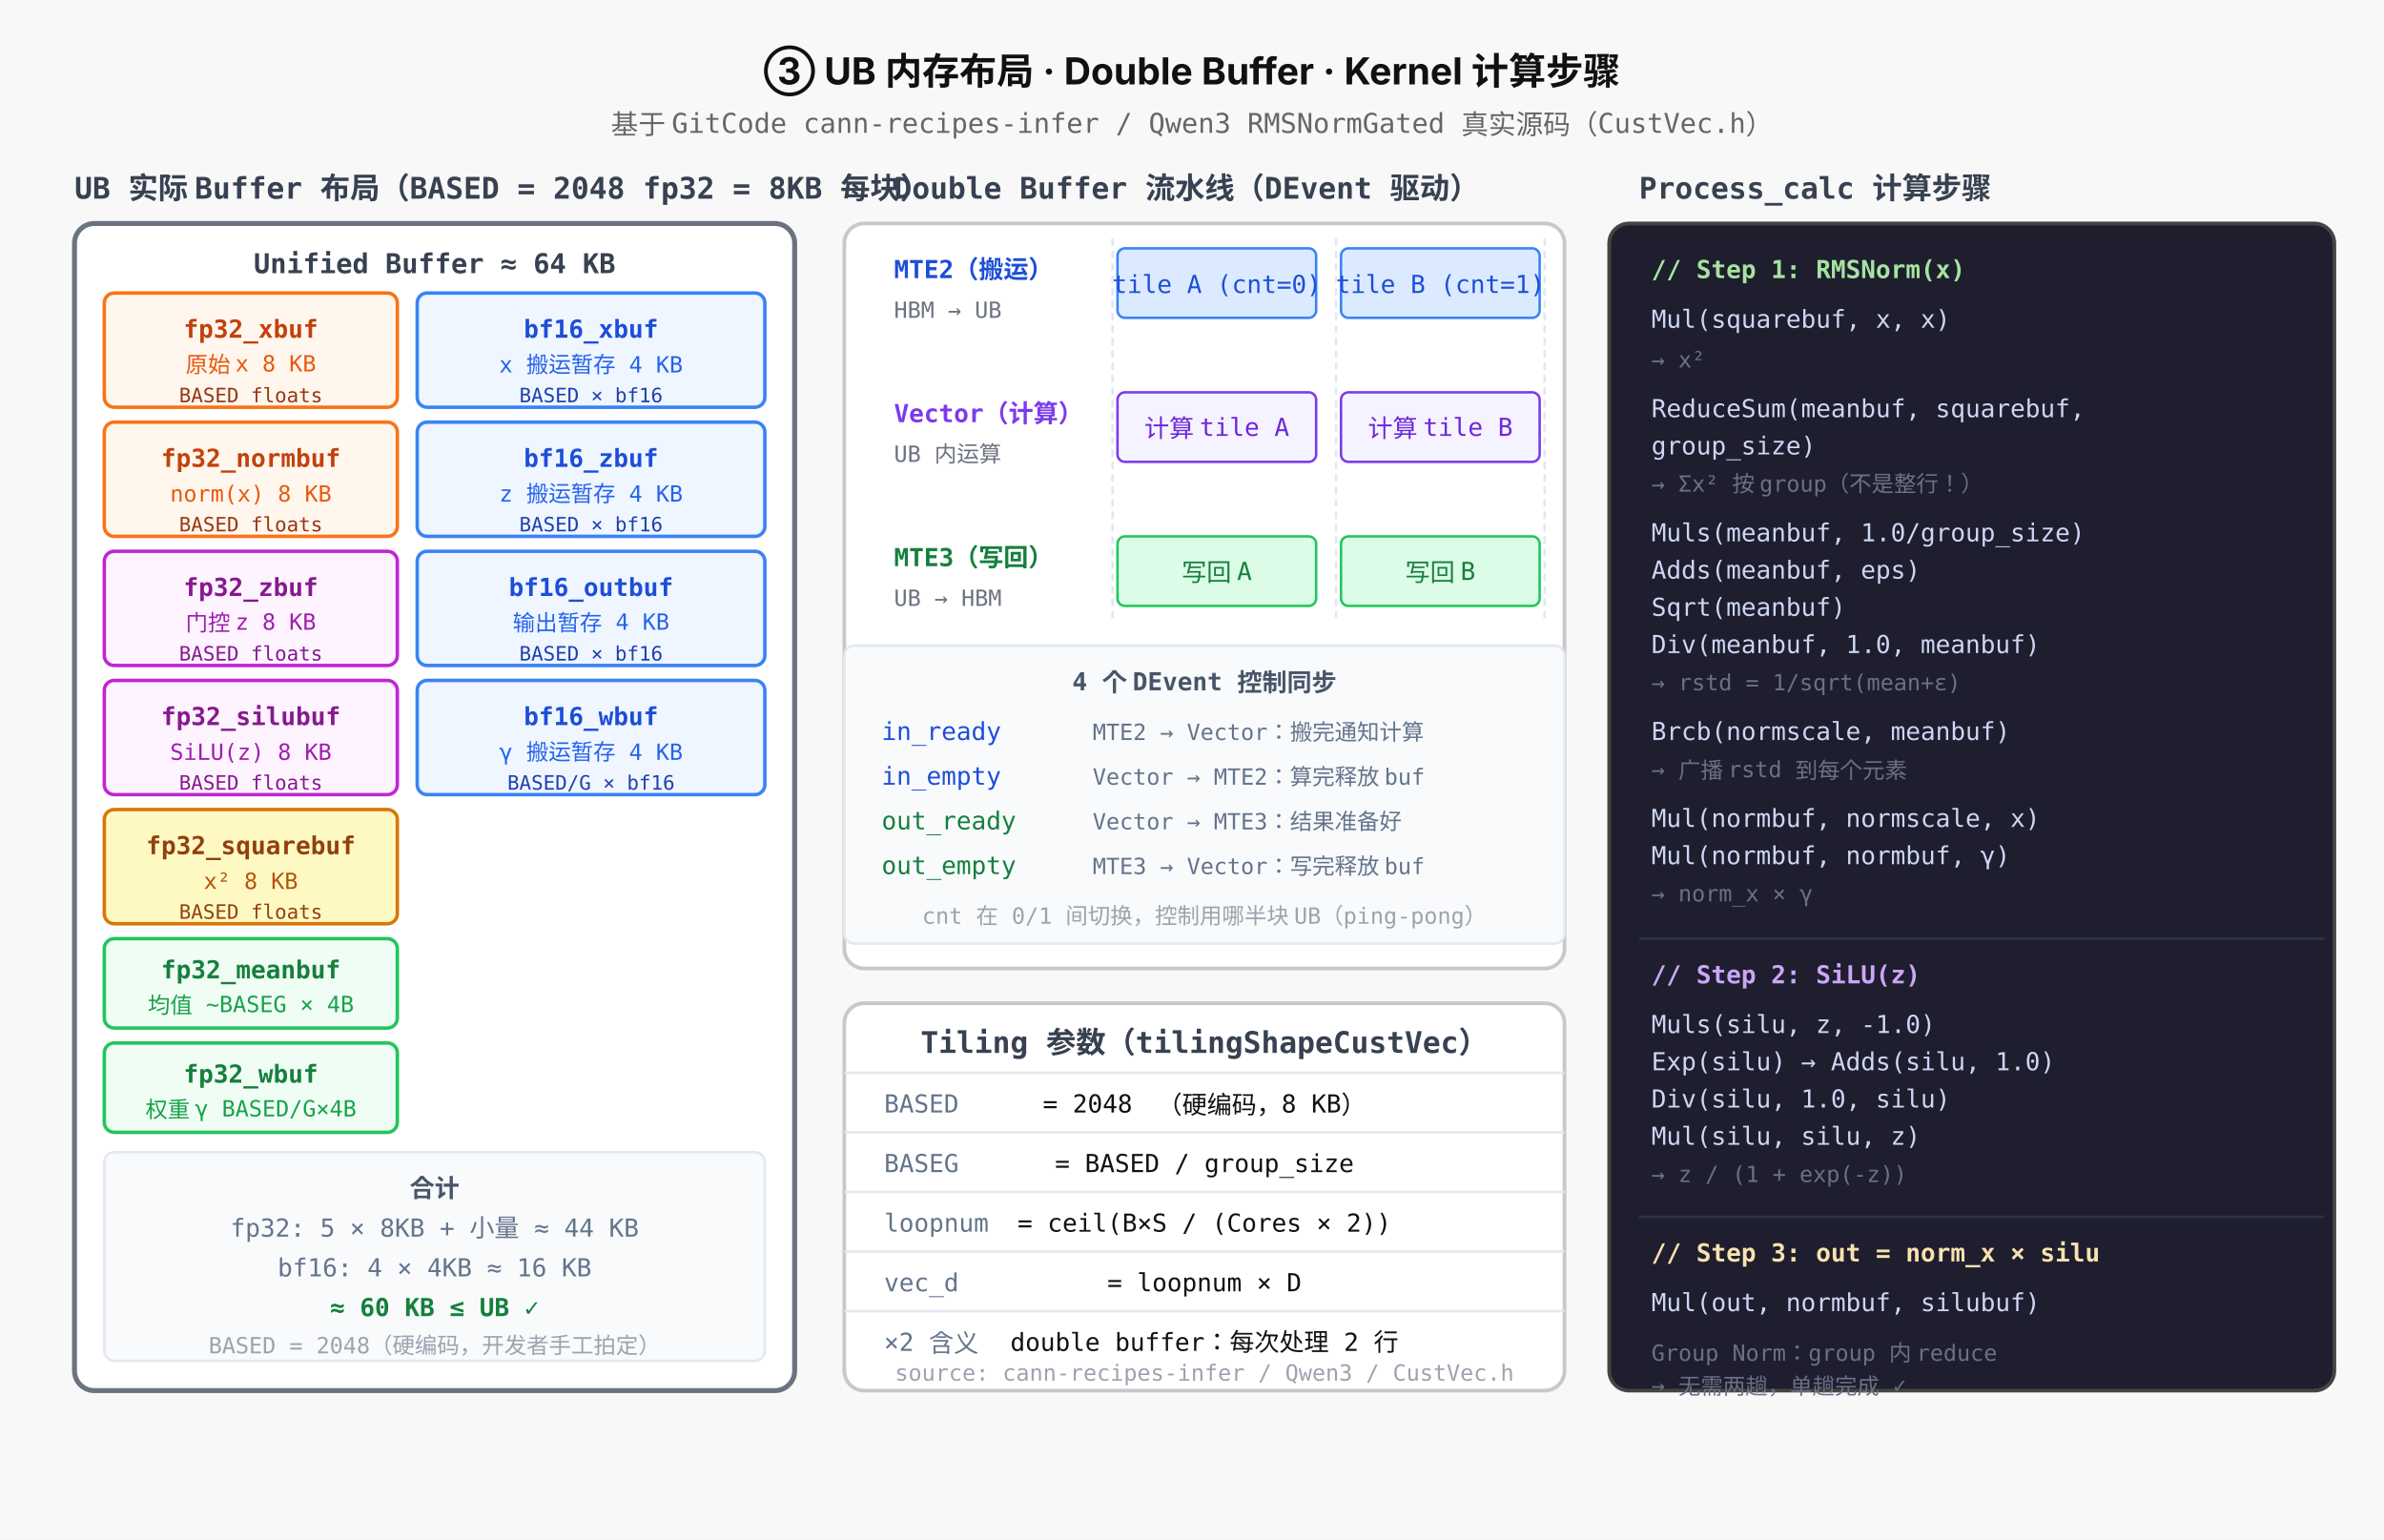
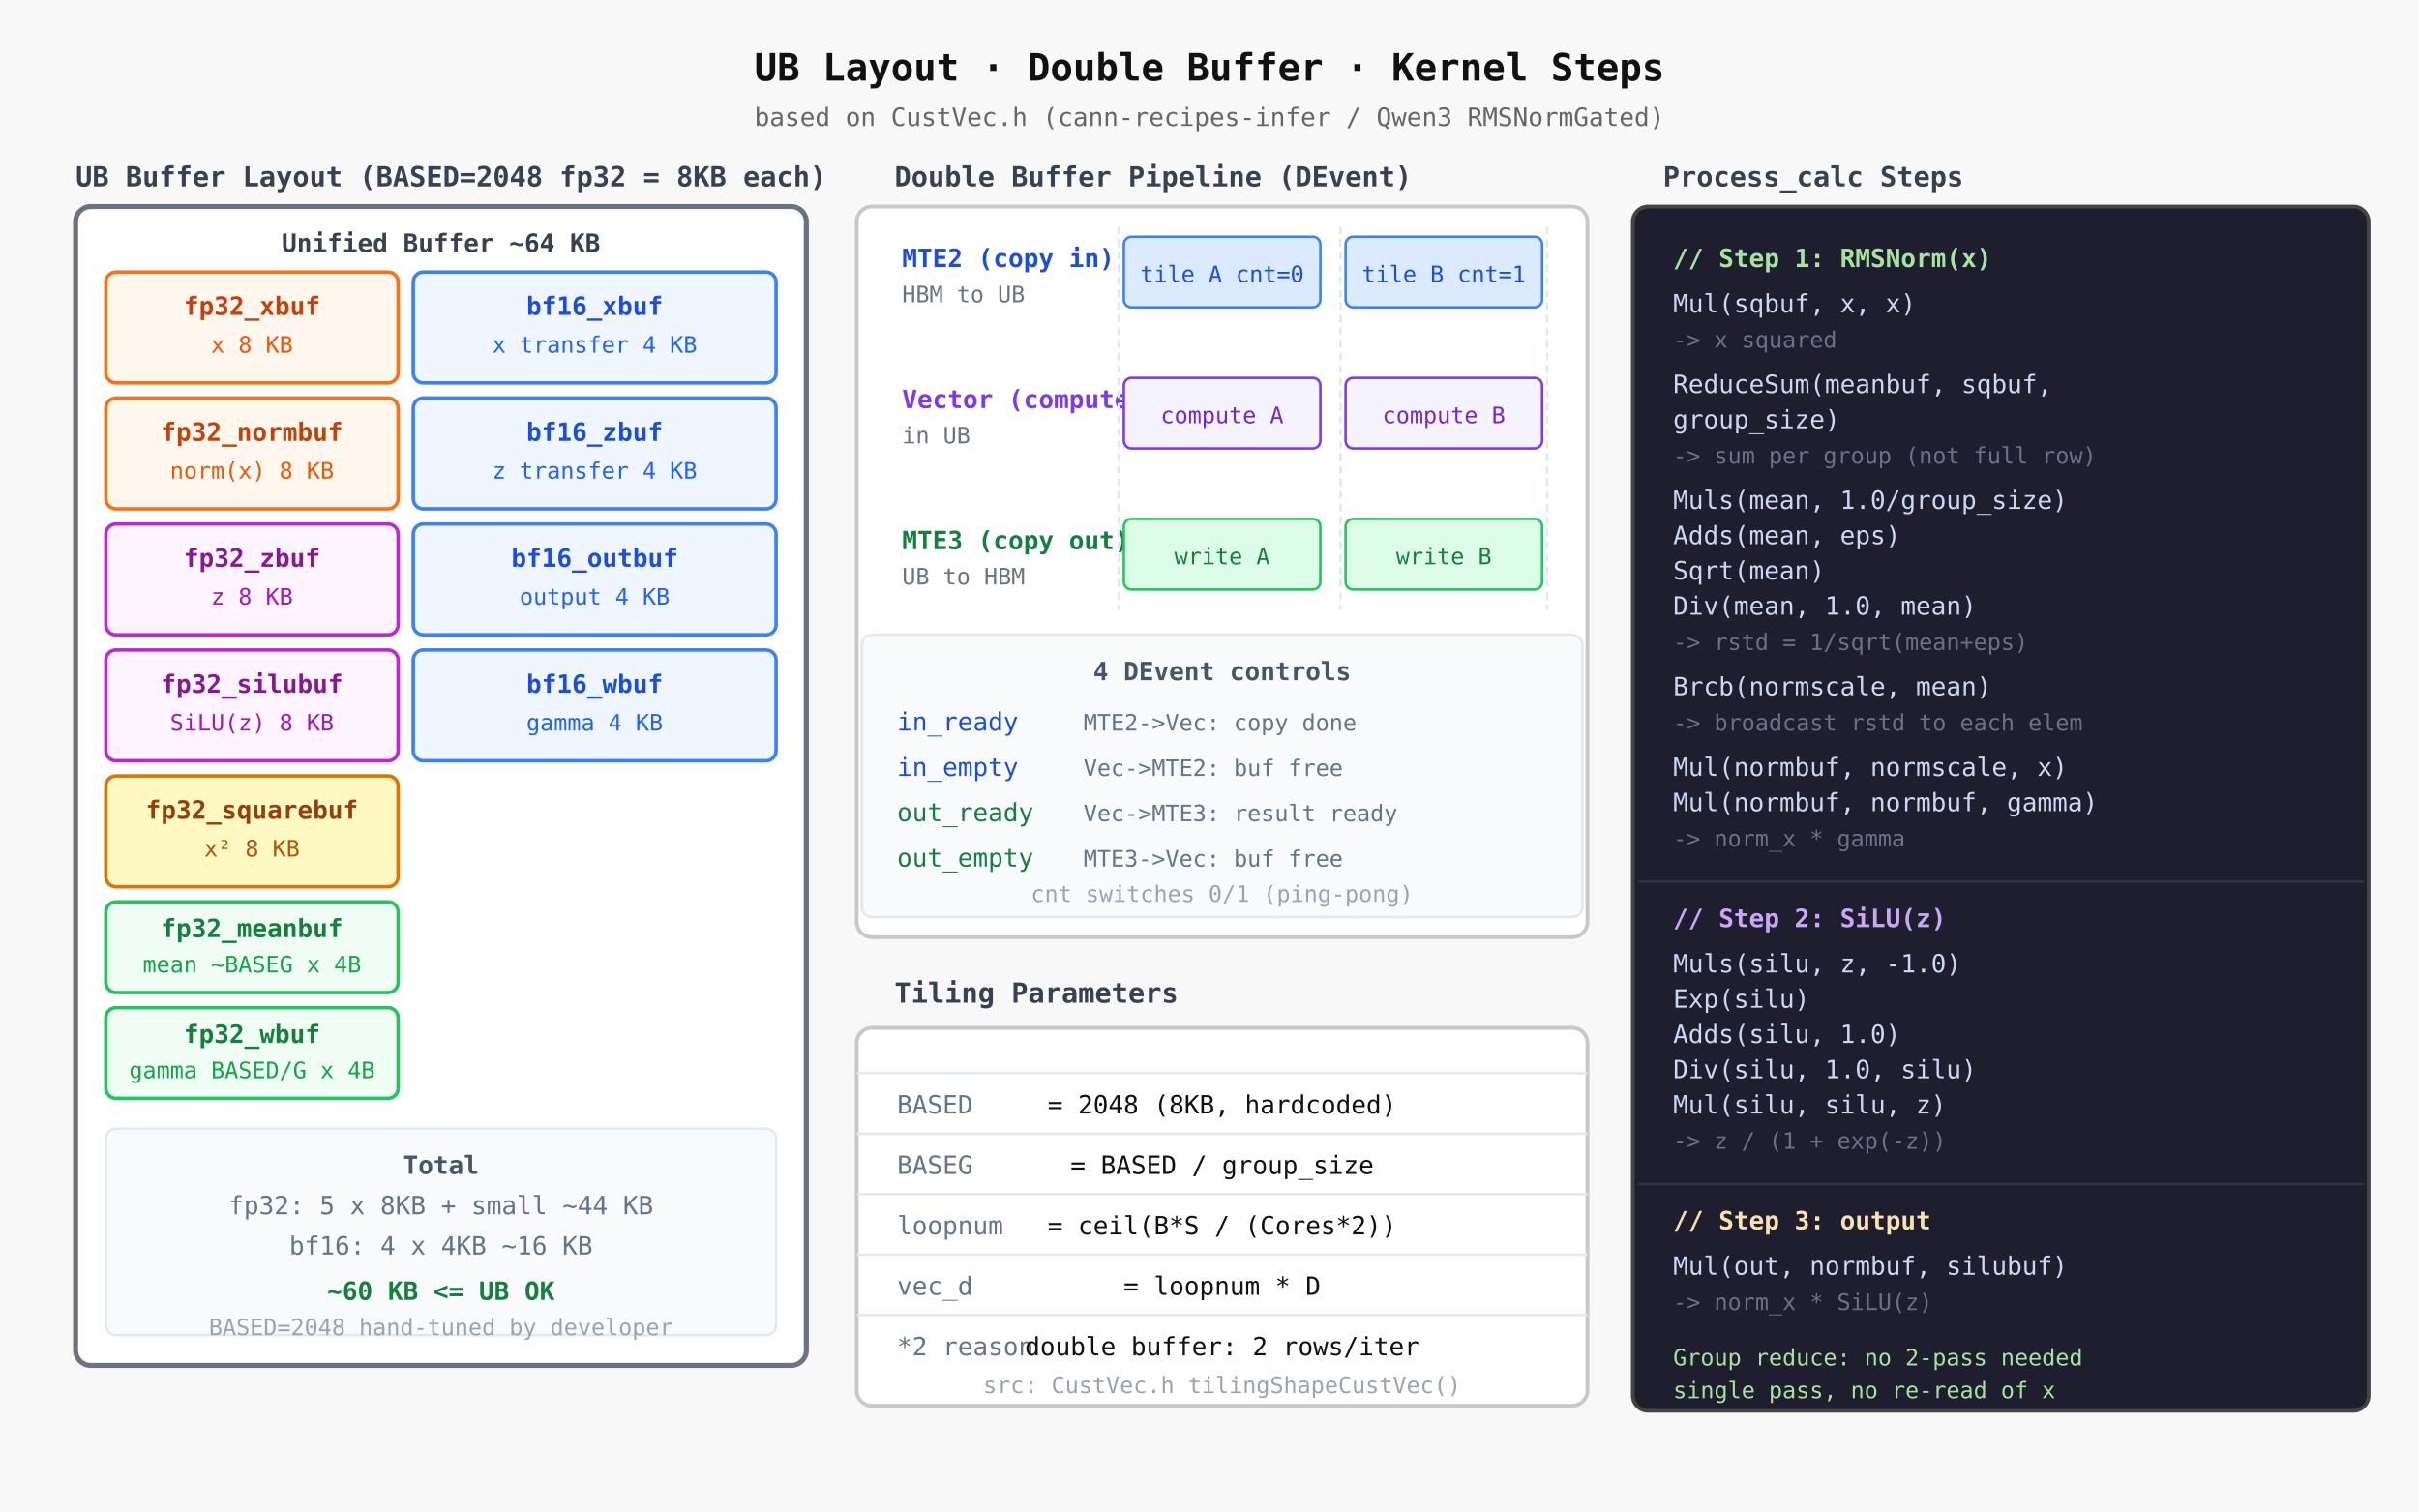
- <svg xmlns="http://www.w3.org/2000/svg" width="960" height="620" viewBox="0 0 960 620">
-   <rect width="960" height="620" fill="#f8f8f8" />
-   <text x="480" y="34" style="font:bold 15px 'SF Pro Display',sans-serif;fill:#111;text-anchor:middle">③ UB 内存布局 · Double Buffer · Kernel 计算步骤</text>
-   <text x="480" y="54" style="font:11px monospace;fill:#666;text-anchor:middle">基于 GitCode cann-recipes-infer / Qwen3 RMSNormGated 真实源码（CustVec.h）</text>
-   <text x="30" y="80" style="font:bold 12px monospace;fill:#374151">UB 实际 Buffer 布局（BASED = 2048 fp32 = 8KB 每块）</text>
-   <rect x="30" y="90" width="290" height="470" rx="8" fill="#fff" stroke="#6b7280" stroke-width="2" />
-   <text x="175" y="110" style="font:bold 11px monospace;fill:#374151;text-anchor:middle">Unified Buffer  ≈ 64 KB</text>
-   <rect x="42" y="118" width="118" height="46" rx="4" fill="#fff7ed" stroke="#f97316" stroke-width="1.4" />
-   <text x="101" y="136" style="font:bold 10px monospace;fill:#c2410c;text-anchor:middle">fp32_xbuf</text>
-   <text x="101" y="150" style="font:9px monospace;fill:#ea580c;text-anchor:middle">原始 x  8 KB</text>
-   <text x="101" y="162" style="font:8px monospace;fill:#9a3412;text-anchor:middle">BASED floats</text>
-   <rect x="42" y="170" width="118" height="46" rx="4" fill="#fff7ed" stroke="#f97316" stroke-width="1.4" />
-   <text x="101" y="188" style="font:bold 10px monospace;fill:#c2410c;text-anchor:middle">fp32_normbuf</text>
-   <text x="101" y="202" style="font:9px monospace;fill:#ea580c;text-anchor:middle">norm(x)  8 KB</text>
-   <text x="101" y="214" style="font:8px monospace;fill:#9a3412;text-anchor:middle">BASED floats</text>
-   <rect x="42" y="222" width="118" height="46" rx="4" fill="#fdf4ff" stroke="#c026d3" stroke-width="1.4" />
-   <text x="101" y="240" style="font:bold 10px monospace;fill:#86198f;text-anchor:middle">fp32_zbuf</text>
-   <text x="101" y="254" style="font:9px monospace;fill:#a21caf;text-anchor:middle">门控 z  8 KB</text>
-   <text x="101" y="266" style="font:8px monospace;fill:#86198f;text-anchor:middle">BASED floats</text>
-   <rect x="42" y="274" width="118" height="46" rx="4" fill="#fdf4ff" stroke="#c026d3" stroke-width="1.4" />
-   <text x="101" y="292" style="font:bold 10px monospace;fill:#86198f;text-anchor:middle">fp32_silubuf</text>
-   <text x="101" y="306" style="font:9px monospace;fill:#a21caf;text-anchor:middle">SiLU(z)  8 KB</text>
-   <text x="101" y="318" style="font:8px monospace;fill:#86198f;text-anchor:middle">BASED floats</text>
-   <rect x="42" y="326" width="118" height="46" rx="4" fill="#fef9c3" stroke="#d97706" stroke-width="1.4" />
-   <text x="101" y="344" style="font:bold 10px monospace;fill:#92400e;text-anchor:middle">fp32_squarebuf</text>
-   <text x="101" y="358" style="font:9px monospace;fill:#b45309;text-anchor:middle">x²  8 KB</text>
-   <text x="101" y="370" style="font:8px monospace;fill:#92400e;text-anchor:middle">BASED floats</text>
-   <rect x="42" y="378" width="118" height="36" rx="4" fill="#f0fdf4" stroke="#22c55e" stroke-width="1.4" />
-   <text x="101" y="394" style="font:bold 10px monospace;fill:#15803d;text-anchor:middle">fp32_meanbuf</text>
-   <text x="101" y="408" style="font:9px monospace;fill:#16a34a;text-anchor:middle">均值  ~BASEG × 4B</text>
-   <rect x="42" y="420" width="118" height="36" rx="4" fill="#f0fdf4" stroke="#22c55e" stroke-width="1.4" />
-   <text x="101" y="436" style="font:bold 10px monospace;fill:#15803d;text-anchor:middle">fp32_wbuf</text>
-   <text x="101" y="450" style="font:9px monospace;fill:#16a34a;text-anchor:middle">权重 γ  BASED/G×4B</text>
-   <rect x="168" y="118" width="140" height="46" rx="4" fill="#eff6ff" stroke="#3b82f6" stroke-width="1.4" />
-   <text x="238" y="136" style="font:bold 10px monospace;fill:#1d4ed8;text-anchor:middle">bf16_xbuf</text>
-   <text x="238" y="150" style="font:9px monospace;fill:#2563eb;text-anchor:middle">x 搬运暂存  4 KB</text>
-   <text x="238" y="162" style="font:8px monospace;fill:#1e40af;text-anchor:middle">BASED × bf16</text>
-   <rect x="168" y="170" width="140" height="46" rx="4" fill="#eff6ff" stroke="#3b82f6" stroke-width="1.4" />
-   <text x="238" y="188" style="font:bold 10px monospace;fill:#1d4ed8;text-anchor:middle">bf16_zbuf</text>
-   <text x="238" y="202" style="font:9px monospace;fill:#2563eb;text-anchor:middle">z 搬运暂存  4 KB</text>
-   <text x="238" y="214" style="font:8px monospace;fill:#1e40af;text-anchor:middle">BASED × bf16</text>
-   <rect x="168" y="222" width="140" height="46" rx="4" fill="#eff6ff" stroke="#3b82f6" stroke-width="1.4" />
-   <text x="238" y="240" style="font:bold 10px monospace;fill:#1d4ed8;text-anchor:middle">bf16_outbuf</text>
-   <text x="238" y="254" style="font:9px monospace;fill:#2563eb;text-anchor:middle">输出暂存  4 KB</text>
-   <text x="238" y="266" style="font:8px monospace;fill:#1e40af;text-anchor:middle">BASED × bf16</text>
-   <rect x="168" y="274" width="140" height="46" rx="4" fill="#eff6ff" stroke="#3b82f6" stroke-width="1.4" />
-   <text x="238" y="292" style="font:bold 10px monospace;fill:#1d4ed8;text-anchor:middle">bf16_wbuf</text>
-   <text x="238" y="306" style="font:9px monospace;fill:#2563eb;text-anchor:middle">γ 搬运暂存  4 KB</text>
-   <text x="238" y="318" style="font:8px monospace;fill:#1e40af;text-anchor:middle">BASED/G × bf16</text>
-   <rect x="42" y="464" width="266" height="84" rx="4" fill="#f8fafc" stroke="#e2e8f0" stroke-width="1" />
-   <text x="175" y="482" style="font:bold 10px monospace;fill:#475569;text-anchor:middle">合计</text>
-   <text x="175" y="498" style="font:10px monospace;fill:#64748b;text-anchor:middle">fp32: 5 × 8KB + 小量  ≈ 44 KB</text>
-   <text x="175" y="514" style="font:10px monospace;fill:#64748b;text-anchor:middle">bf16: 4 × 4KB          ≈ 16 KB</text>
-   <text x="175" y="530" style="font:bold 10px monospace;fill:#15803d;text-anchor:middle">≈ 60 KB  ≤  UB ✓</text>
-   <text x="175" y="545" style="font:9px monospace;fill:#9ca3af;text-anchor:middle">BASED = 2048（硬编码，开发者手工拍定）</text>
-   <text x="360" y="80" style="font:bold 12px monospace;fill:#374151">Double Buffer 流水线（DEvent 驱动）</text>
-   <rect x="340" y="90" width="290" height="300" rx="8" fill="#fff" stroke="#c8c8c8" stroke-width="1.5" />
-   <text x="360" y="112" style="font:bold 10px monospace;fill:#1d4ed8">MTE2（搬运）</text>
-   <text x="360" y="128" style="font:9px monospace;fill:#6b7280">HBM → UB</text>
-   <text x="360" y="170" style="font:bold 10px monospace;fill:#7c3aed">Vector（计算）</text>
-   <text x="360" y="186" style="font:9px monospace;fill:#6b7280">UB 内运算</text>
-   <text x="360" y="228" style="font:bold 10px monospace;fill:#15803d">MTE3（写回）</text>
-   <text x="360" y="244" style="font:9px monospace;fill:#6b7280">UB → HBM</text>
-   <rect x="450" y="100" width="80" height="28" rx="3" fill="#dbeafe" stroke="#3b82f6" stroke-width="1" />
-   <text x="490" y="118" style="font:10px monospace;fill:#1d4ed8;text-anchor:middle">tile A (cnt=0)</text>
-   <rect x="450" y="158" width="80" height="28" rx="3" fill="#f5f3ff" stroke="#7c3aed" stroke-width="1" />
-   <text x="490" y="176" style="font:10px monospace;fill:#6d28d9;text-anchor:middle">计算 tile A</text>
-   <rect x="450" y="216" width="80" height="28" rx="3" fill="#dcfce7" stroke="#22c55e" stroke-width="1" />
-   <text x="490" y="234" style="font:10px monospace;fill:#15803d;text-anchor:middle">写回 A</text>
-   <rect x="540" y="100" width="80" height="28" rx="3" fill="#dbeafe" stroke="#3b82f6" stroke-width="1" />
-   <text x="580" y="118" style="font:10px monospace;fill:#1d4ed8;text-anchor:middle">tile B (cnt=1)</text>
-   <rect x="540" y="158" width="80" height="28" rx="3" fill="#f5f3ff" stroke="#7c3aed" stroke-width="1" />
-   <text x="580" y="176" style="font:10px monospace;fill:#6d28d9;text-anchor:middle">计算 tile B</text>
-   <rect x="540" y="216" width="80" height="28" rx="3" fill="#dcfce7" stroke="#22c55e" stroke-width="1" />
-   <text x="580" y="234" style="font:10px monospace;fill:#15803d;text-anchor:middle">写回 B</text>
-   <line x1="448" y1="96" x2="448" y2="250" stroke="#e2e8f0" stroke-width="1" stroke-dasharray="3,2" />
-   <line x1="538" y1="96" x2="538" y2="250" stroke="#e2e8f0" stroke-width="1" stroke-dasharray="3,2" />
-   <line x1="622" y1="96" x2="622" y2="250" stroke="#e2e8f0" stroke-width="1" stroke-dasharray="3,2" />
-   <rect x="340" y="260" width="290" height="120" rx="4" fill="#f8fafc" stroke="#e2e8f0" stroke-width="1" />
-   <text x="485" y="278" style="font:bold 10px monospace;fill:#475569;text-anchor:middle">4 个 DEvent 控制同步</text>
-   <text x="355" y="298" style="font:10px monospace;fill:#1d4ed8">in_ready</text>
-   <text x="440" y="298" style="font:9px monospace;fill:#64748b">MTE2 → Vector：搬完通知计算</text>
-   <text x="355" y="316" style="font:10px monospace;fill:#1d4ed8">in_empty</text>
-   <text x="440" y="316" style="font:9px monospace;fill:#64748b">Vector → MTE2：算完释放 buf</text>
-   <text x="355" y="334" style="font:10px monospace;fill:#15803d">out_ready</text>
-   <text x="440" y="334" style="font:9px monospace;fill:#64748b">Vector → MTE3：结果准备好</text>
-   <text x="355" y="352" style="font:10px monospace;fill:#15803d">out_empty</text>
-   <text x="440" y="352" style="font:9px monospace;fill:#64748b">MTE3 → Vector：写完释放 buf</text>
-   <text x="485" y="372" style="font:9px monospace;fill:#9ca3af;text-anchor:middle">cnt 在 0/1 间切换，控制用哪半块 UB（ping-pong）</text>
-   <text x="660" y="80" style="font:bold 12px monospace;fill:#374151">Process_calc 计算步骤</text>
-   <rect x="648" y="90" width="292" height="470" rx="8" fill="#1e1e2e" stroke="#444" stroke-width="1.5" />
-   <text x="665" y="112" style="font:bold 10px monospace;fill:#a6e3a1">// Step 1: RMSNorm(x)</text>
-   <text x="665" y="132" style="font:10px monospace;fill:#cdd6f4">Mul(squarebuf, x, x)</text>
-   <text x="665" y="148" style="font:9px monospace;fill:#6c7086">  → x²</text>
-   <text x="665" y="168" style="font:10px monospace;fill:#cdd6f4">ReduceSum(meanbuf, squarebuf,</text>
-   <text x="665" y="183" style="font:10px monospace;fill:#cdd6f4">          group_size)</text>
-   <text x="665" y="198" style="font:9px monospace;fill:#6c7086">  → Σx² 按 group（不是整行！）</text>
-   <text x="665" y="218" style="font:10px monospace;fill:#cdd6f4">Muls(meanbuf, 1.0/group_size)</text>
-   <text x="665" y="233" style="font:10px monospace;fill:#cdd6f4">Adds(meanbuf, eps)</text>
-   <text x="665" y="248" style="font:10px monospace;fill:#cdd6f4">Sqrt(meanbuf)</text>
-   <text x="665" y="263" style="font:10px monospace;fill:#cdd6f4">Div(meanbuf, 1.0, meanbuf)</text>
-   <text x="665" y="278" style="font:9px monospace;fill:#6c7086">  → rstd = 1/sqrt(mean+ε)</text>
-   <text x="665" y="298" style="font:10px monospace;fill:#cdd6f4">Brcb(normscale, meanbuf)</text>
-   <text x="665" y="313" style="font:9px monospace;fill:#6c7086">  → 广播 rstd 到每个元素</text>
-   <text x="665" y="333" style="font:10px monospace;fill:#cdd6f4">Mul(normbuf, normscale, x)</text>
-   <text x="665" y="348" style="font:10px monospace;fill:#cdd6f4">Mul(normbuf, normbuf, γ)</text>
-   <text x="665" y="363" style="font:9px monospace;fill:#6c7086">  → norm_x × γ</text>
-   <line x1="660" y1="378" x2="936" y2="378" stroke="#313244" stroke-width="1" />
-   <text x="665" y="396" style="font:bold 10px monospace;fill:#cba6f7">// Step 2: SiLU(z)</text>
-   <text x="665" y="416" style="font:10px monospace;fill:#cdd6f4">Muls(silu, z, -1.0)</text>
-   <text x="665" y="431" style="font:10px monospace;fill:#cdd6f4">Exp(silu) → Adds(silu, 1.0)</text>
-   <text x="665" y="446" style="font:10px monospace;fill:#cdd6f4">Div(silu, 1.0, silu)</text>
-   <text x="665" y="461" style="font:10px monospace;fill:#cdd6f4">Mul(silu, silu, z)</text>
-   <text x="665" y="476" style="font:9px monospace;fill:#6c7086">  → z / (1 + exp(-z))</text>
-   <line x1="660" y1="490" x2="936" y2="490" stroke="#313244" stroke-width="1" />
-   <text x="665" y="508" style="font:bold 10px monospace;fill:#f9e2af">// Step 3: out = norm_x × silu</text>
-   <text x="665" y="528" style="font:10px monospace;fill:#cdd6f4">Mul(out, normbuf, silubuf)</text>
-   <text x="665" y="548" style="font:9px monospace;fill:#6c7086">  Group Norm：group 内 reduce</text>
-   <text x="665" y="561" style="font:9px monospace;fill:#6c7086">  → 无需两趟，单趟完成 ✓</text>
-   <rect x="340" y="404" width="290" height="156" rx="8" fill="#fff" stroke="#c8c8c8" stroke-width="1.5" />
-   <text x="485" y="424" style="font:bold 12px monospace;fill:#374151;text-anchor:middle">Tiling 参数（tilingShapeCustVec）</text>
-   <line x1="340" y1="432" x2="630" y2="432" stroke="#e2e8f0" stroke-width="1" />
-   <text x="356" y="448" style="font:10px monospace;fill:#64748b">BASED</text>
-   <text x="485" y="448" style="font:10px monospace;fill:#111;text-anchor:middle">= 2048　（硬编码，8 KB）</text>
-   <line x1="340" y1="456" x2="630" y2="456" stroke="#e2e8f0" stroke-width="1" />
-   <text x="356" y="472" style="font:10px monospace;fill:#64748b">BASEG</text>
-   <text x="485" y="472" style="font:10px monospace;fill:#111;text-anchor:middle">= BASED / group_size</text>
-   <line x1="340" y1="480" x2="630" y2="480" stroke="#e2e8f0" stroke-width="1" />
-   <text x="356" y="496" style="font:10px monospace;fill:#64748b">loopnum</text>
-   <text x="485" y="496" style="font:10px monospace;fill:#111;text-anchor:middle">= ceil(B×S / (Cores × 2))</text>
-   <line x1="340" y1="504" x2="630" y2="504" stroke="#e2e8f0" stroke-width="1" />
-   <text x="356" y="520" style="font:10px monospace;fill:#64748b">vec_d</text>
-   <text x="485" y="520" style="font:10px monospace;fill:#111;text-anchor:middle">= loopnum × D</text>
-   <line x1="340" y1="528" x2="630" y2="528" stroke="#e2e8f0" stroke-width="1" />
-   <text x="356" y="544" style="font:10px monospace;fill:#64748b">×2 含义</text>
-   <text x="485" y="544" style="font:10px monospace;fill:#111;text-anchor:middle">double buffer：每次处理 2 行</text>
-   <text x="485" y="556" style="font:9px monospace;fill:#9ca3af;text-anchor:middle">source: cann-recipes-infer / Qwen3 / CustVec.h</text>
+ <svg xmlns="http://www.w3.org/2000/svg" width="960" height="600" viewBox="0 0 960 600">
+   <rect width="960" height="600" fill="#f8f8f8" />
+   <text x="480" y="32" text-anchor="middle" font-size="15" font-weight="bold" font-family="monospace" fill="#111">UB Layout · Double Buffer · Kernel Steps</text>
+   <text x="480" y="50" text-anchor="middle" font-size="10" font-family="monospace" fill="#666">based on CustVec.h (cann-recipes-infer / Qwen3 RMSNormGated)</text>
+   <text x="30" y="74" font-size="11" font-weight="bold" font-family="monospace" fill="#374151">UB Buffer Layout (BASED=2048 fp32 = 8KB each)</text>
+   <rect x="30" y="82" width="290" height="460" rx="6" fill="#fff" stroke="#6b7280" stroke-width="2" />
+   <text x="175" y="100" text-anchor="middle" font-size="10" font-weight="bold" font-family="monospace" fill="#374151">Unified Buffer ~64 KB</text>
+   <rect x="42" y="108" width="116" height="44" rx="4" fill="#fff7ed" stroke="#f97316" stroke-width="1.4" />
+   <text x="100" y="125" text-anchor="middle" font-size="10" font-weight="bold" font-family="monospace" fill="#c2410c">fp32_xbuf</text>
+   <text x="100" y="140" text-anchor="middle" font-size="9" font-family="monospace" fill="#ea580c">x  8 KB</text>
+   <rect x="42" y="158" width="116" height="44" rx="4" fill="#fff7ed" stroke="#f97316" stroke-width="1.4" />
+   <text x="100" y="175" text-anchor="middle" font-size="10" font-weight="bold" font-family="monospace" fill="#c2410c">fp32_normbuf</text>
+   <text x="100" y="190" text-anchor="middle" font-size="9" font-family="monospace" fill="#ea580c">norm(x)  8 KB</text>
+   <rect x="42" y="208" width="116" height="44" rx="4" fill="#fdf4ff" stroke="#c026d3" stroke-width="1.4" />
+   <text x="100" y="225" text-anchor="middle" font-size="10" font-weight="bold" font-family="monospace" fill="#86198f">fp32_zbuf</text>
+   <text x="100" y="240" text-anchor="middle" font-size="9" font-family="monospace" fill="#a21caf">z  8 KB</text>
+   <rect x="42" y="258" width="116" height="44" rx="4" fill="#fdf4ff" stroke="#c026d3" stroke-width="1.4" />
+   <text x="100" y="275" text-anchor="middle" font-size="10" font-weight="bold" font-family="monospace" fill="#86198f">fp32_silubuf</text>
+   <text x="100" y="290" text-anchor="middle" font-size="9" font-family="monospace" fill="#a21caf">SiLU(z)  8 KB</text>
+   <rect x="42" y="308" width="116" height="44" rx="4" fill="#fef9c3" stroke="#d97706" stroke-width="1.4" />
+   <text x="100" y="325" text-anchor="middle" font-size="10" font-weight="bold" font-family="monospace" fill="#92400e">fp32_squarebuf</text>
+   <text x="100" y="340" text-anchor="middle" font-size="9" font-family="monospace" fill="#b45309">x²  8 KB</text>
+   <rect x="42" y="358" width="116" height="36" rx="4" fill="#f0fdf4" stroke="#22c55e" stroke-width="1.4" />
+   <text x="100" y="372" text-anchor="middle" font-size="10" font-weight="bold" font-family="monospace" fill="#15803d">fp32_meanbuf</text>
+   <text x="100" y="386" text-anchor="middle" font-size="9" font-family="monospace" fill="#16a34a">mean  ~BASEG x 4B</text>
+   <rect x="42" y="400" width="116" height="36" rx="4" fill="#f0fdf4" stroke="#22c55e" stroke-width="1.4" />
+   <text x="100" y="414" text-anchor="middle" font-size="10" font-weight="bold" font-family="monospace" fill="#15803d">fp32_wbuf</text>
+   <text x="100" y="428" text-anchor="middle" font-size="9" font-family="monospace" fill="#16a34a">gamma  BASED/G x 4B</text>
+   <rect x="164" y="108" width="144" height="44" rx="4" fill="#eff6ff" stroke="#3b82f6" stroke-width="1.4" />
+   <text x="236" y="125" text-anchor="middle" font-size="10" font-weight="bold" font-family="monospace" fill="#1d4ed8">bf16_xbuf</text>
+   <text x="236" y="140" text-anchor="middle" font-size="9" font-family="monospace" fill="#2563eb">x transfer  4 KB</text>
+   <rect x="164" y="158" width="144" height="44" rx="4" fill="#eff6ff" stroke="#3b82f6" stroke-width="1.4" />
+   <text x="236" y="175" text-anchor="middle" font-size="10" font-weight="bold" font-family="monospace" fill="#1d4ed8">bf16_zbuf</text>
+   <text x="236" y="190" text-anchor="middle" font-size="9" font-family="monospace" fill="#2563eb">z transfer  4 KB</text>
+   <rect x="164" y="208" width="144" height="44" rx="4" fill="#eff6ff" stroke="#3b82f6" stroke-width="1.4" />
+   <text x="236" y="225" text-anchor="middle" font-size="10" font-weight="bold" font-family="monospace" fill="#1d4ed8">bf16_outbuf</text>
+   <text x="236" y="240" text-anchor="middle" font-size="9" font-family="monospace" fill="#2563eb">output  4 KB</text>
+   <rect x="164" y="258" width="144" height="44" rx="4" fill="#eff6ff" stroke="#3b82f6" stroke-width="1.4" />
+   <text x="236" y="275" text-anchor="middle" font-size="10" font-weight="bold" font-family="monospace" fill="#1d4ed8">bf16_wbuf</text>
+   <text x="236" y="290" text-anchor="middle" font-size="9" font-family="monospace" fill="#2563eb">gamma  4 KB</text>
+   <rect x="42" y="448" width="266" height="82" rx="4" fill="#f8fafc" stroke="#e2e8f0" />
+   <text x="175" y="466" text-anchor="middle" font-size="10" font-weight="bold" font-family="monospace" fill="#475569">Total</text>
+   <text x="175" y="482" text-anchor="middle" font-size="10" font-family="monospace" fill="#64748b">fp32: 5 x 8KB + small  ~44 KB</text>
+   <text x="175" y="498" text-anchor="middle" font-size="10" font-family="monospace" fill="#64748b">bf16: 4 x 4KB           ~16 KB</text>
+   <text x="175" y="516" text-anchor="middle" font-size="10" font-weight="bold" font-family="monospace" fill="#15803d">~60 KB  &lt;= UB  OK</text>
+   <text x="175" y="530" text-anchor="middle" font-size="9" font-family="monospace" fill="#9ca3af">BASED=2048 hand-tuned by developer</text>
+   <text x="355" y="74" font-size="11" font-weight="bold" font-family="monospace" fill="#374151">Double Buffer Pipeline (DEvent)</text>
+   <rect x="340" y="82" width="290" height="290" rx="6" fill="#fff" stroke="#c8c8c8" stroke-width="1.5" />
+   <text x="358" y="106" font-size="10" font-weight="bold" font-family="monospace" fill="#1d4ed8">MTE2 (copy in)</text>
+   <text x="358" y="120" font-size="9" font-family="monospace" fill="#6b7280">HBM to UB</text>
+   <text x="358" y="162" font-size="10" font-weight="bold" font-family="monospace" fill="#7c3aed">Vector (compute)</text>
+   <text x="358" y="176" font-size="9" font-family="monospace" fill="#6b7280">in UB</text>
+   <text x="358" y="218" font-size="10" font-weight="bold" font-family="monospace" fill="#15803d">MTE3 (copy out)</text>
+   <text x="358" y="232" font-size="9" font-family="monospace" fill="#6b7280">UB to HBM</text>
+   <rect x="446" y="94" width="78" height="28" rx="3" fill="#dbeafe" stroke="#3b82f6" />
+   <text x="485" y="112" text-anchor="middle" font-size="9" font-family="monospace" fill="#1d4ed8">tile A  cnt=0</text>
+   <rect x="446" y="150" width="78" height="28" rx="3" fill="#f5f3ff" stroke="#7c3aed" />
+   <text x="485" y="168" text-anchor="middle" font-size="9" font-family="monospace" fill="#6d28d9">compute A</text>
+   <rect x="446" y="206" width="78" height="28" rx="3" fill="#dcfce7" stroke="#22c55e" />
+   <text x="485" y="224" text-anchor="middle" font-size="9" font-family="monospace" fill="#15803d">write A</text>
+   <rect x="534" y="94" width="78" height="28" rx="3" fill="#dbeafe" stroke="#3b82f6" />
+   <text x="573" y="112" text-anchor="middle" font-size="9" font-family="monospace" fill="#1d4ed8">tile B  cnt=1</text>
+   <rect x="534" y="150" width="78" height="28" rx="3" fill="#f5f3ff" stroke="#7c3aed" />
+   <text x="573" y="168" text-anchor="middle" font-size="9" font-family="monospace" fill="#6d28d9">compute B</text>
+   <rect x="534" y="206" width="78" height="28" rx="3" fill="#dcfce7" stroke="#22c55e" />
+   <text x="573" y="224" text-anchor="middle" font-size="9" font-family="monospace" fill="#15803d">write B</text>
+   <line x1="444" y1="90" x2="444" y2="242" stroke="#e2e8f0" stroke-dasharray="3,2" />
+   <line x1="532" y1="90" x2="532" y2="242" stroke="#e2e8f0" stroke-dasharray="3,2" />
+   <line x1="614" y1="90" x2="614" y2="242" stroke="#e2e8f0" stroke-dasharray="3,2" />
+   <rect x="342" y="252" width="286" height="112" rx="4" fill="#f8fafc" stroke="#e2e8f0" />
+   <text x="485" y="270" text-anchor="middle" font-size="10" font-weight="bold" font-family="monospace" fill="#475569">4 DEvent controls</text>
+   <text x="356" y="290" font-size="10" font-family="monospace" fill="#1d4ed8">in_ready</text>
+   <text x="430" y="290" font-size="9" font-family="monospace" fill="#64748b">MTE2-&gt;Vec: copy done</text>
+   <text x="356" y="308" font-size="10" font-family="monospace" fill="#1d4ed8">in_empty</text>
+   <text x="430" y="308" font-size="9" font-family="monospace" fill="#64748b">Vec-&gt;MTE2: buf free</text>
+   <text x="356" y="326" font-size="10" font-family="monospace" fill="#15803d">out_ready</text>
+   <text x="430" y="326" font-size="9" font-family="monospace" fill="#64748b">Vec-&gt;MTE3: result ready</text>
+   <text x="356" y="344" font-size="10" font-family="monospace" fill="#15803d">out_empty</text>
+   <text x="430" y="344" font-size="9" font-family="monospace" fill="#64748b">MTE3-&gt;Vec: buf free</text>
+   <text x="485" y="358" text-anchor="middle" font-size="9" font-family="monospace" fill="#9ca3af">cnt switches 0/1 (ping-pong)</text>
+   <text x="355" y="398" font-size="11" font-weight="bold" font-family="monospace" fill="#374151">Tiling Parameters</text>
+   <rect x="340" y="408" width="290" height="150" rx="6" fill="#fff" stroke="#c8c8c8" stroke-width="1.5" />
+   <line x1="340" y1="426" x2="630" y2="426" stroke="#e2e8f0" />
+   <text x="356" y="442" font-size="10" font-family="monospace" fill="#64748b">BASED</text>
+   <text x="485" y="442" text-anchor="middle" font-size="10" font-family="monospace" fill="#111">= 2048  (8KB, hardcoded)</text>
+   <line x1="340" y1="450" x2="630" y2="450" stroke="#e2e8f0" />
+   <text x="356" y="466" font-size="10" font-family="monospace" fill="#64748b">BASEG</text>
+   <text x="485" y="466" text-anchor="middle" font-size="10" font-family="monospace" fill="#111">= BASED / group_size</text>
+   <line x1="340" y1="474" x2="630" y2="474" stroke="#e2e8f0" />
+   <text x="356" y="490" font-size="10" font-family="monospace" fill="#64748b">loopnum</text>
+   <text x="485" y="490" text-anchor="middle" font-size="10" font-family="monospace" fill="#111">= ceil(B*S / (Cores*2))</text>
+   <line x1="340" y1="498" x2="630" y2="498" stroke="#e2e8f0" />
+   <text x="356" y="514" font-size="10" font-family="monospace" fill="#64748b">vec_d</text>
+   <text x="485" y="514" text-anchor="middle" font-size="10" font-family="monospace" fill="#111">= loopnum * D</text>
+   <line x1="340" y1="522" x2="630" y2="522" stroke="#e2e8f0" />
+   <text x="356" y="538" font-size="10" font-family="monospace" fill="#64748b">*2 reason</text>
+   <text x="485" y="538" text-anchor="middle" font-size="10" font-family="monospace" fill="#111">double buffer: 2 rows/iter</text>
+   <text x="485" y="553" text-anchor="middle" font-size="9" font-family="monospace" fill="#9ca3af">src: CustVec.h tilingShapeCustVec()</text>
+   <text x="660" y="74" font-size="11" font-weight="bold" font-family="monospace" fill="#374151">Process_calc Steps</text>
+   <rect x="648" y="82" width="292" height="478" rx="6" fill="#1e1e2e" stroke="#444" stroke-width="1.5" />
+   <text x="664" y="106" font-size="10" font-weight="bold" font-family="monospace" fill="#a6e3a1">// Step 1: RMSNorm(x)</text>
+   <text x="664" y="124" font-size="10" font-family="monospace" fill="#cdd6f4">Mul(sqbuf, x, x)</text>
+   <text x="664" y="138" font-size="9" font-family="monospace" fill="#6c7086">  -&gt; x squared</text>
+   <text x="664" y="156" font-size="10" font-family="monospace" fill="#cdd6f4">ReduceSum(meanbuf, sqbuf,</text>
+   <text x="664" y="170" font-size="10" font-family="monospace" fill="#cdd6f4">          group_size)</text>
+   <text x="664" y="184" font-size="9" font-family="monospace" fill="#6c7086">  -&gt; sum per group (not full row)</text>
+   <text x="664" y="202" font-size="10" font-family="monospace" fill="#cdd6f4">Muls(mean, 1.0/group_size)</text>
+   <text x="664" y="216" font-size="10" font-family="monospace" fill="#cdd6f4">Adds(mean, eps)</text>
+   <text x="664" y="230" font-size="10" font-family="monospace" fill="#cdd6f4">Sqrt(mean)</text>
+   <text x="664" y="244" font-size="10" font-family="monospace" fill="#cdd6f4">Div(mean, 1.0, mean)</text>
+   <text x="664" y="258" font-size="9" font-family="monospace" fill="#6c7086">  -&gt; rstd = 1/sqrt(mean+eps)</text>
+   <text x="664" y="276" font-size="10" font-family="monospace" fill="#cdd6f4">Brcb(normscale, mean)</text>
+   <text x="664" y="290" font-size="9" font-family="monospace" fill="#6c7086">  -&gt; broadcast rstd to each elem</text>
+   <text x="664" y="308" font-size="10" font-family="monospace" fill="#cdd6f4">Mul(normbuf, normscale, x)</text>
+   <text x="664" y="322" font-size="10" font-family="monospace" fill="#cdd6f4">Mul(normbuf, normbuf, gamma)</text>
+   <text x="664" y="336" font-size="9" font-family="monospace" fill="#6c7086">  -&gt; norm_x * gamma</text>
+   <line x1="650" y1="350" x2="938" y2="350" stroke="#313244" />
+   <text x="664" y="368" font-size="10" font-weight="bold" font-family="monospace" fill="#cba6f7">// Step 2: SiLU(z)</text>
+   <text x="664" y="386" font-size="10" font-family="monospace" fill="#cdd6f4">Muls(silu, z, -1.0)</text>
+   <text x="664" y="400" font-size="10" font-family="monospace" fill="#cdd6f4">Exp(silu)</text>
+   <text x="664" y="414" font-size="10" font-family="monospace" fill="#cdd6f4">Adds(silu, 1.0)</text>
+   <text x="664" y="428" font-size="10" font-family="monospace" fill="#cdd6f4">Div(silu, 1.0, silu)</text>
+   <text x="664" y="442" font-size="10" font-family="monospace" fill="#cdd6f4">Mul(silu, silu, z)</text>
+   <text x="664" y="456" font-size="9" font-family="monospace" fill="#6c7086">  -&gt; z / (1 + exp(-z))</text>
+   <line x1="650" y1="470" x2="938" y2="470" stroke="#313244" />
+   <text x="664" y="488" font-size="10" font-weight="bold" font-family="monospace" fill="#f9e2af">// Step 3: output</text>
+   <text x="664" y="506" font-size="10" font-family="monospace" fill="#cdd6f4">Mul(out, normbuf, silubuf)</text>
+   <text x="664" y="520" font-size="9" font-family="monospace" fill="#6c7086">  -&gt; norm_x * SiLU(z)</text>
+   <text x="664" y="542" font-size="9" font-family="monospace" fill="#a6e3a1">Group reduce: no 2-pass needed</text>
+   <text x="664" y="555" font-size="9" font-family="monospace" fill="#a6e3a1">single pass, no re-read of x</text>
</svg>
